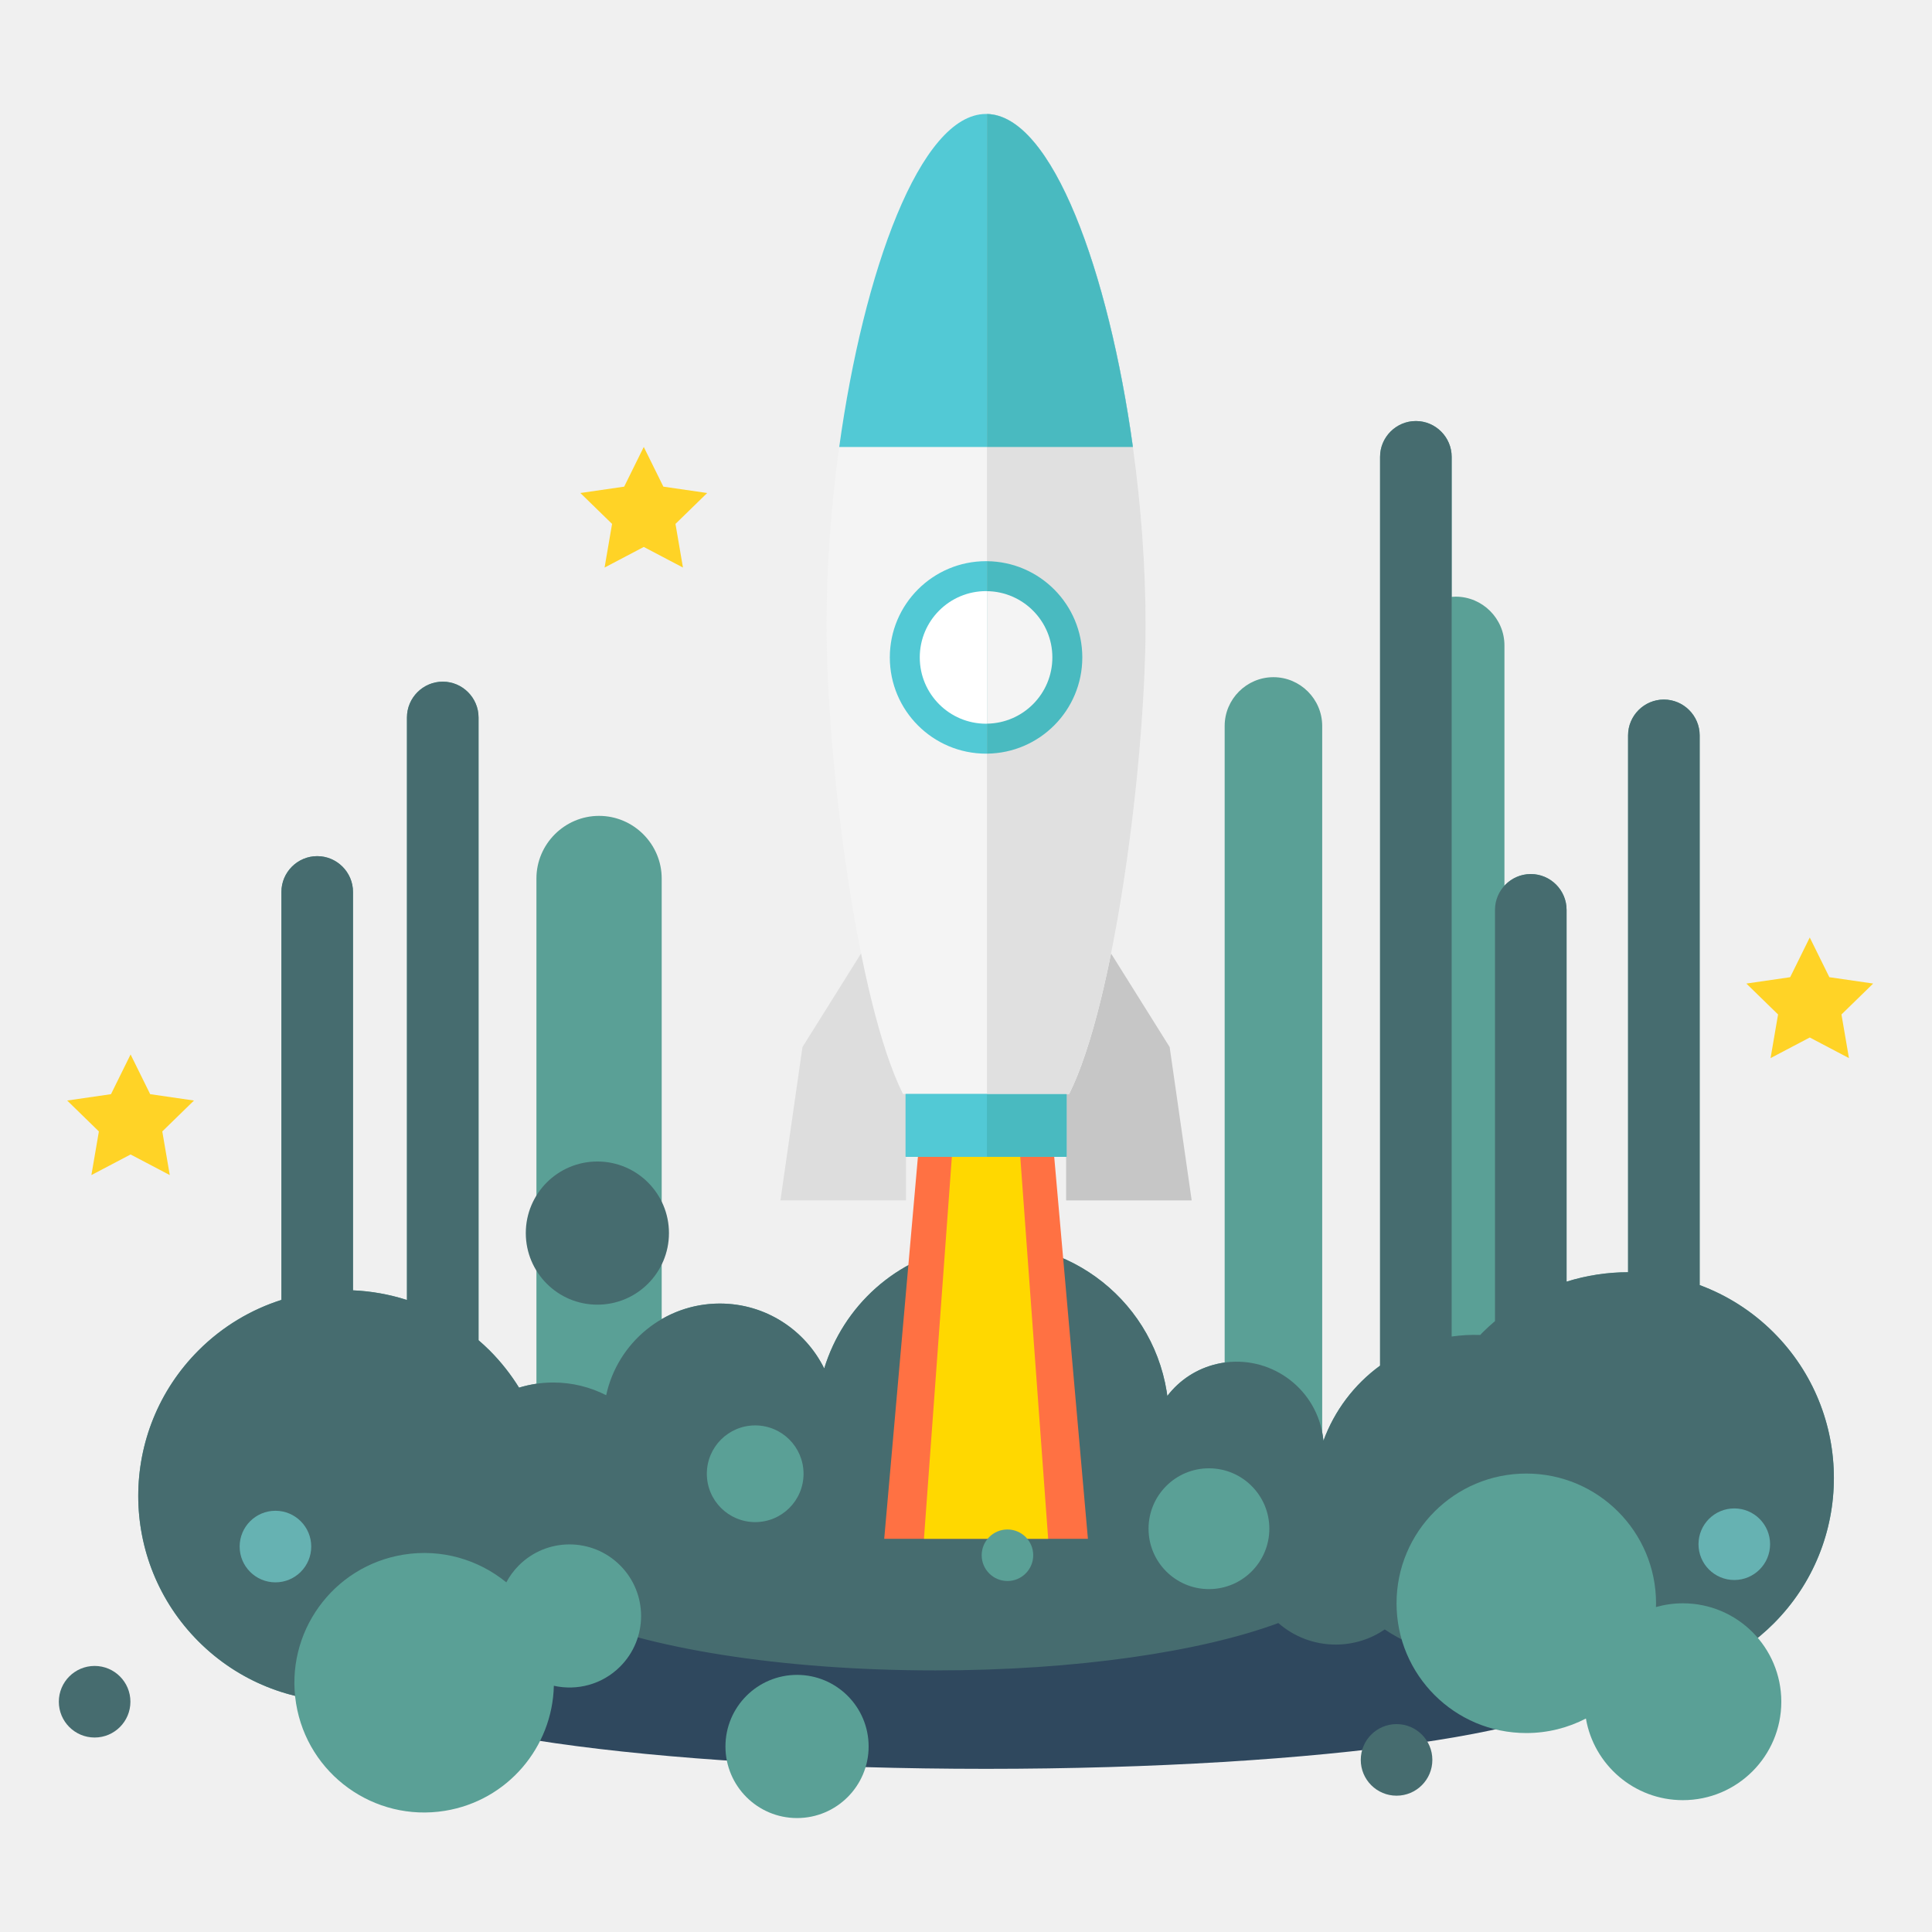
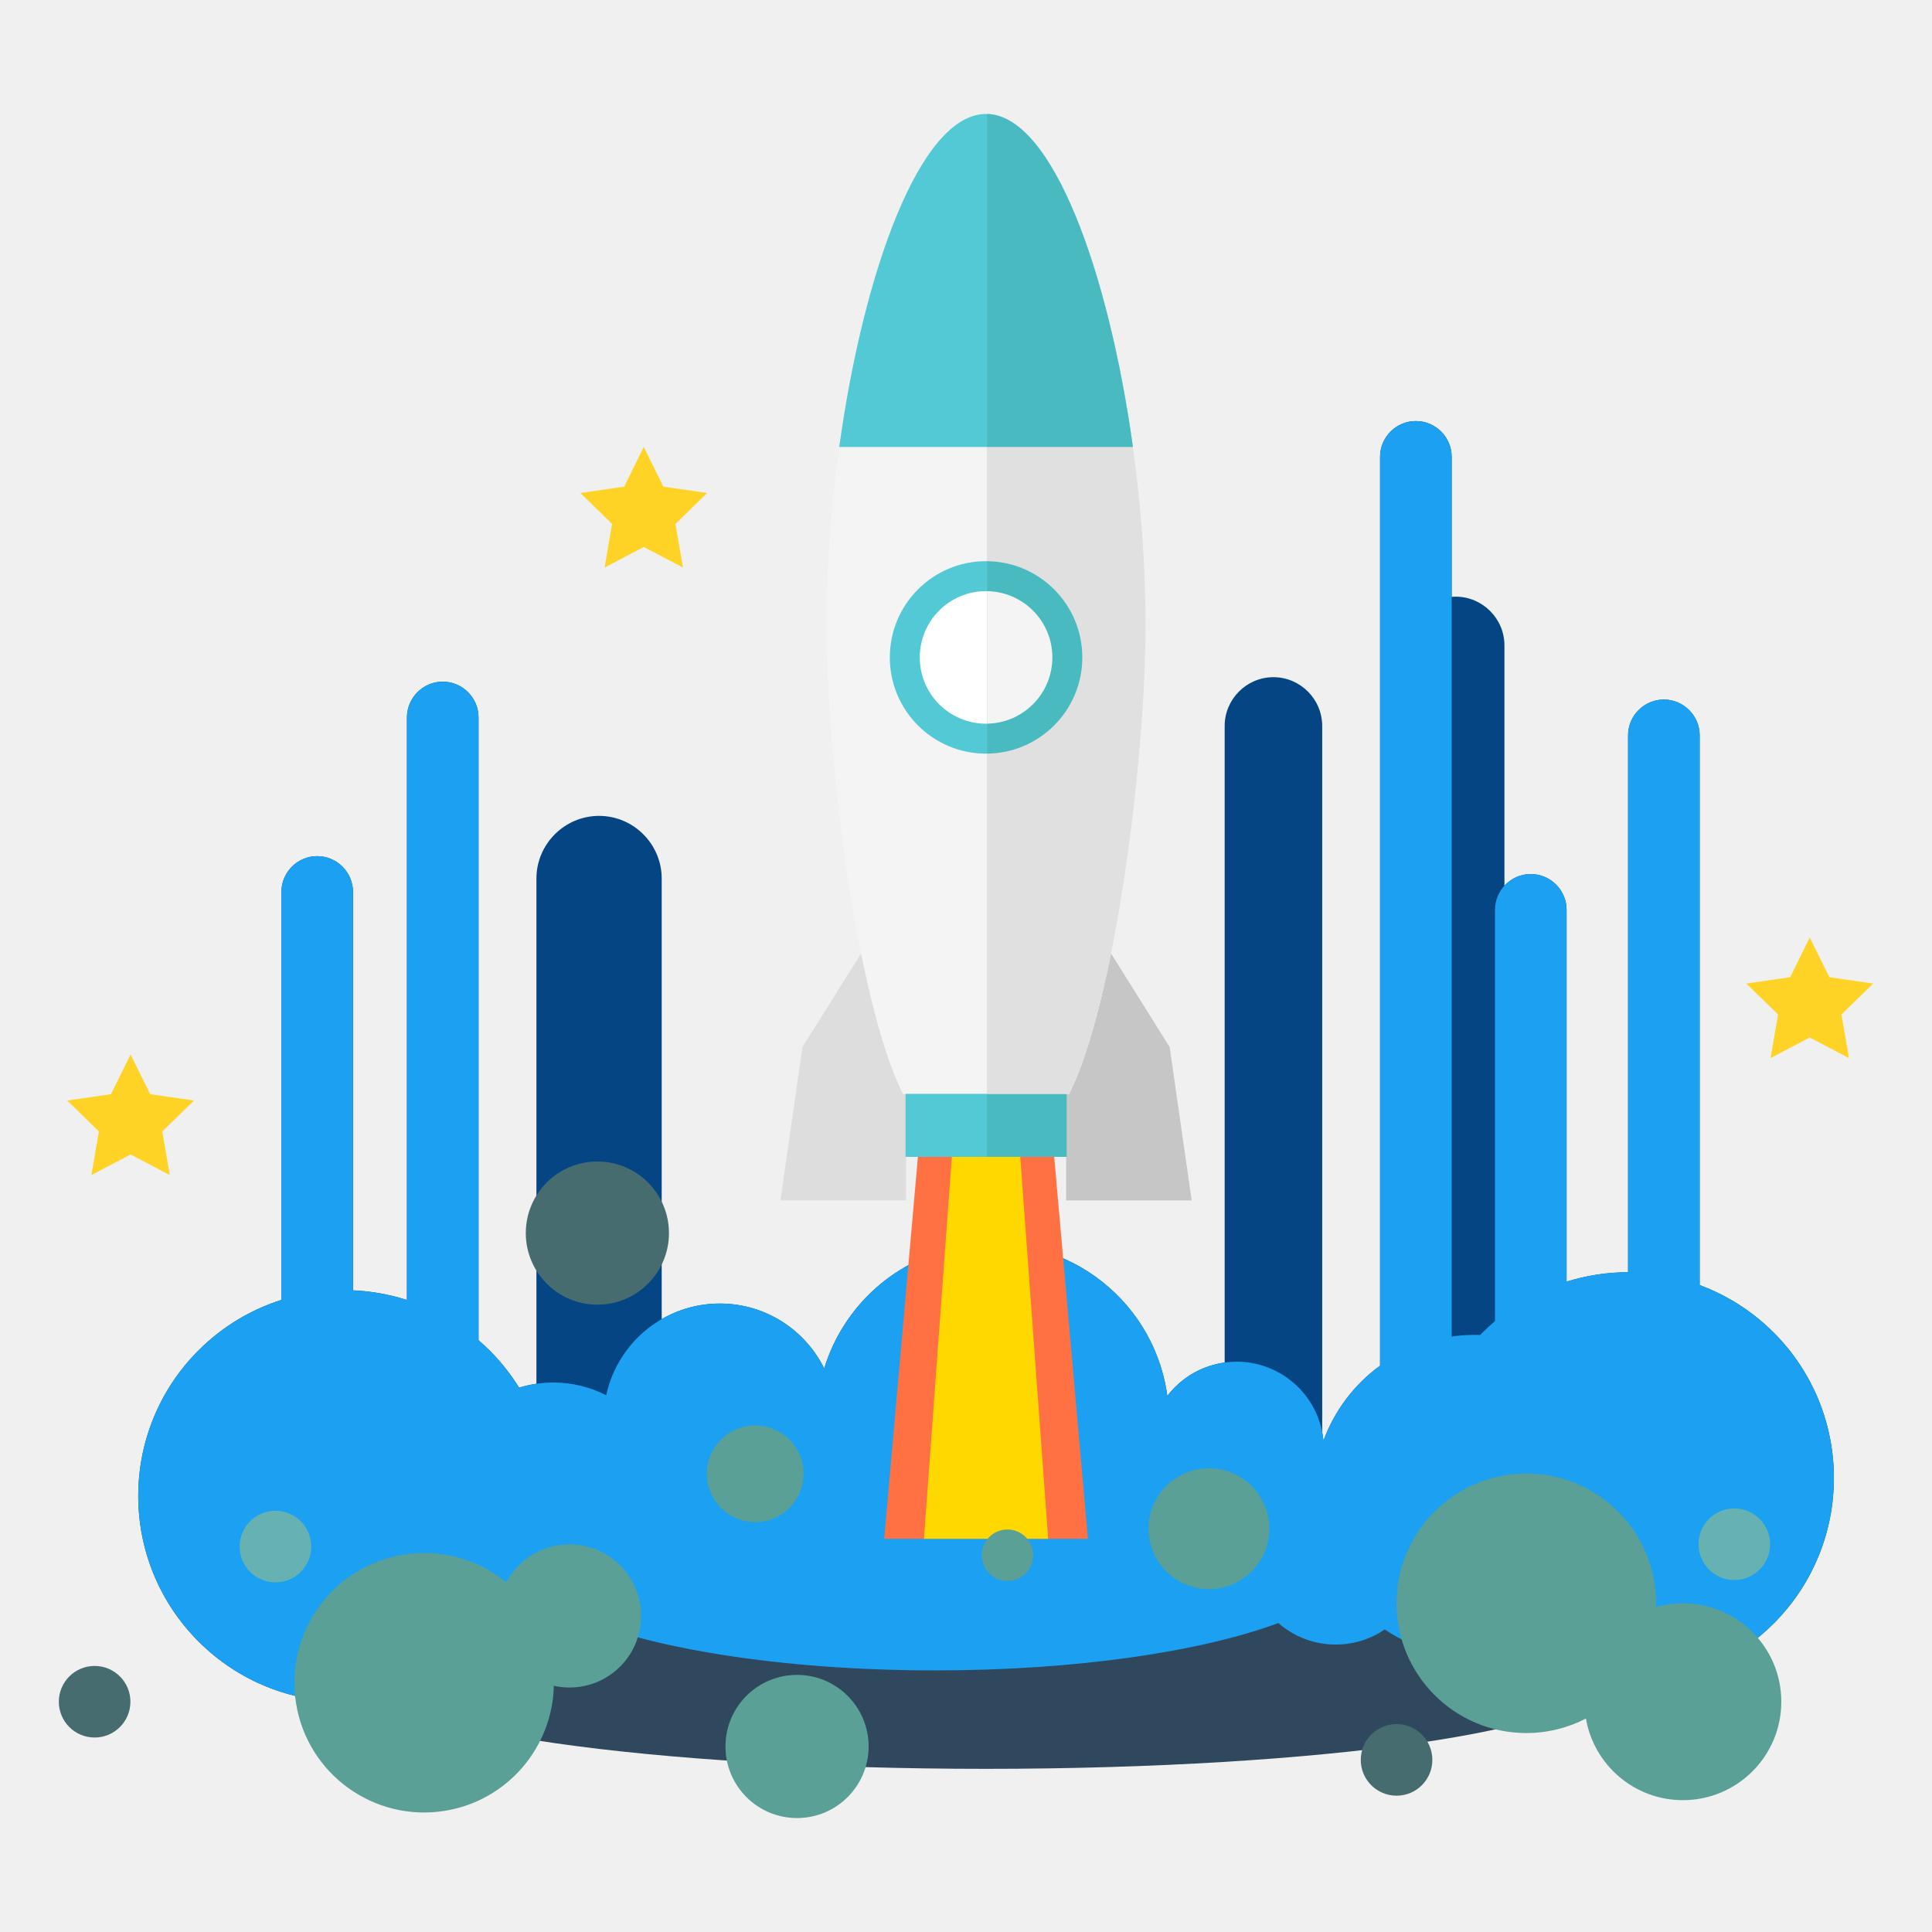
<svg xmlns="http://www.w3.org/2000/svg" enable-background="new 0 0 512 512" height="512px" id="starship" version="1.1" viewBox="0 0 512 512" width="512px" xml:space="preserve">
-   <path d="M470.023,353.127c-5.742-5.741-12.449-9.92-19.596-12.566V194.875c0-5.216-4.268-9.485-9.484-9.485  s-9.486,4.269-9.486,9.485v142.278c-5.502,0-11,0.842-16.299,2.496v-98.533c0-5.217-4.27-9.485-9.486-9.485  c-2.758,0-5.242,1.2-6.979,3.095v-63.682c0-7.108-5.816-12.924-12.924-12.924c-0.359,0-0.715,0.025-1.066,0.055v-37.109  c0-5.217-4.27-9.485-9.486-9.485s-9.484,4.269-9.484,9.485v240.848c-6.881,5.009-12.104,11.963-15.006,19.898  c-0.072-0.74-0.188-1.484-0.33-2.229V192.385c0-7.108-5.816-12.924-12.924-12.924s-12.924,5.815-12.924,12.924v168.704  c-0.643,0.089-1.287,0.2-1.932,0.346c-5.502,1.243-10.096,4.354-13.27,8.511c-0.053-0.382-0.094-0.763-0.156-1.146  c-4.131-25.458-28.119-42.746-53.577-38.615c-18.157,2.946-32.151,15.996-37.19,32.473c-5.03-10.191-15.521-17.203-27.655-17.203  c-5.616,0-10.879,1.505-15.413,4.13V232.815c0-9.129-7.47-16.599-16.599-16.599c-9.13,0-16.599,7.47-16.599,16.599v133.894  c-1.577,0.23-3.117,0.574-4.607,1.032c-2.174-3.507-4.767-6.827-7.811-9.871c-0.946-0.946-1.928-1.836-2.924-2.698v-165.04  c0-5.217-4.269-9.485-9.485-9.485s-9.485,4.269-9.485,9.485v154.379c-4.653-1.49-9.463-2.35-14.299-2.559v-105.58  c0-5.217-4.269-9.485-9.485-9.485s-9.485,4.269-9.485,9.485v108.115c-8.033,2.56-15.594,7.011-21.966,13.383  c-21.299,21.3-21.299,55.832,0,77.131c21.299,21.3,55.832,21.3,77.131,0c2.674-2.674,5.011-5.557,7.014-8.596  c3.103,1.05,6.423,1.628,9.881,1.628c0.046,0,0.091-0.005,0.138-0.006c3.028,3.172,7.281,5.164,11.984,5.164  c1.737,0,3.413-0.274,4.99-0.775c20.67,6.297,50.687,10.26,84.095,10.26c37.3,0,70.37-4.939,90.929-12.553  c4.063,3.549,9.377,5.704,15.195,5.704c4.824,0,9.301-1.478,13.006-4.004c9.119,6.147,20.592,8.794,32.229,6.467  c0.959-0.192,1.9-0.425,2.83-0.678c21.113,13.558,49.523,11.114,67.992-7.354C491.322,408.959,491.322,374.427,470.023,353.127z" fill="#5AA096" />
+   <path d="M470.023,353.127c-5.742-5.741-12.449-9.92-19.596-12.566V194.875c0-5.216-4.268-9.485-9.484-9.485  s-9.486,4.269-9.486,9.485v142.278c-5.502,0-11,0.842-16.299,2.496v-98.533c0-5.217-4.27-9.485-9.486-9.485  c-2.758,0-5.242,1.2-6.979,3.095v-63.682c0-7.108-5.816-12.924-12.924-12.924c-0.359,0-0.715,0.025-1.066,0.055v-37.109  c0-5.217-4.27-9.485-9.486-9.485s-9.484,4.269-9.484,9.485v240.848c-6.881,5.009-12.104,11.963-15.006,19.898  c-0.072-0.74-0.188-1.484-0.33-2.229V192.385c0-7.108-5.816-12.924-12.924-12.924s-12.924,5.815-12.924,12.924v168.704  c-0.643,0.089-1.287,0.2-1.932,0.346c-5.502,1.243-10.096,4.354-13.27,8.511c-0.053-0.382-0.094-0.763-0.156-1.146  c-4.131-25.458-28.119-42.746-53.577-38.615c-18.157,2.946-32.151,15.996-37.19,32.473c-5.03-10.191-15.521-17.203-27.655-17.203  c-5.616,0-10.879,1.505-15.413,4.13V232.815c0-9.129-7.47-16.599-16.599-16.599c-9.13,0-16.599,7.47-16.599,16.599v133.894  c-1.577,0.23-3.117,0.574-4.607,1.032c-2.174-3.507-4.767-6.827-7.811-9.871c-0.946-0.946-1.928-1.836-2.924-2.698v-165.04  c0-5.217-4.269-9.485-9.485-9.485s-9.485,4.269-9.485,9.485v154.379c-4.653-1.49-9.463-2.35-14.299-2.559v-105.58  c0-5.217-4.269-9.485-9.485-9.485s-9.485,4.269-9.485,9.485v108.115c-8.033,2.56-15.594,7.011-21.966,13.383  c-21.299,21.3-21.299,55.832,0,77.131c21.299,21.3,55.832,21.3,77.131,0c2.674-2.674,5.011-5.557,7.014-8.596  c3.103,1.05,6.423,1.628,9.881,1.628c0.046,0,0.091-0.005,0.138-0.006c3.028,3.172,7.281,5.164,11.984,5.164  c1.737,0,3.413-0.274,4.99-0.775c20.67,6.297,50.687,10.26,84.095,10.26c37.3,0,70.37-4.939,90.929-12.553  c4.063,3.549,9.377,5.704,15.195,5.704c4.824,0,9.301-1.478,13.006-4.004c9.119,6.147,20.592,8.794,32.229,6.467  c0.959-0.192,1.9-0.425,2.83-0.678c21.113,13.558,49.523,11.114,67.992-7.354C491.322,408.959,491.322,374.427,470.023,353.127z" fill="hsl(210, 91%, 27%)" />
  <ellipse cx="261.316" cy="445.641" fill="#2F485E" rx="161.248" ry="23.12" />
-   <path d="M470.023,353.127c-5.742-5.741-12.449-9.92-19.596-12.566V194.875c0-5.216-4.268-9.485-9.484-9.485  s-9.486,4.269-9.486,9.485v142.278c-5.502,0-11,0.842-16.299,2.496v-98.533c0-5.217-4.27-9.485-9.486-9.485  c-5.215,0-9.484,4.269-9.484,9.485V350.11c-1.127,0.958-2.232,1.953-3.295,3.017c-0.215,0.214-0.412,0.438-0.621,0.653  c-2.494-0.083-5.023,0.044-7.568,0.415V121.064c0-5.217-4.27-9.485-9.486-9.485s-9.484,4.269-9.484,9.485v240.848  c-6.881,5.009-12.104,11.963-15.006,19.898c-0.094-0.97-0.242-1.943-0.461-2.92c-2.814-12.455-15.193-20.271-27.648-17.456  c-5.502,1.243-10.096,4.354-13.27,8.511c-0.053-0.382-0.094-0.763-0.156-1.146c-4.131-25.458-28.119-42.746-53.577-38.615  c-18.157,2.946-32.151,15.996-37.19,32.473c-5.03-10.191-15.521-17.203-27.655-17.203c-14.783,0-27.13,10.408-30.127,24.295  c-4.204-2.148-8.961-3.369-14.007-3.369c-3.162,0-6.212,0.479-9.084,1.362c-2.174-3.507-4.767-6.827-7.811-9.871  c-0.946-0.946-1.928-1.836-2.924-2.698v-165.04c0-5.217-4.269-9.485-9.485-9.485s-9.485,4.269-9.485,9.485v154.379  c-4.653-1.49-9.463-2.35-14.299-2.559v-105.58c0-5.217-4.269-9.485-9.485-9.485s-9.485,4.269-9.485,9.485v108.115  c-8.033,2.56-15.594,7.011-21.966,13.383c-21.299,21.3-21.299,55.832,0,77.131c21.299,21.3,55.832,21.3,77.131,0  c2.674-2.674,5.011-5.557,7.014-8.596c3.103,1.05,6.423,1.628,9.881,1.628c1.493,0,2.958-0.112,4.395-0.317  c19.747,8.964,55.713,14.96,96.813,14.96c37.3,0,70.37-4.939,90.929-12.553c4.063,3.549,9.377,5.704,15.195,5.704  c4.824,0,9.301-1.478,13.006-4.004c9.119,6.147,20.592,8.794,32.229,6.467c0.959-0.192,1.9-0.425,2.83-0.678  c21.113,13.558,49.523,11.114,67.992-7.354C491.322,408.959,491.322,374.427,470.023,353.127z" fill="#466C6F" />
+   <path d="M470.023,353.127c-5.742-5.741-12.449-9.92-19.596-12.566V194.875c0-5.216-4.268-9.485-9.484-9.485  s-9.486,4.269-9.486,9.485v142.278c-5.502,0-11,0.842-16.299,2.496v-98.533c0-5.217-4.27-9.485-9.486-9.485  c-5.215,0-9.484,4.269-9.484,9.485V350.11c-1.127,0.958-2.232,1.953-3.295,3.017c-0.215,0.214-0.412,0.438-0.621,0.653  c-2.494-0.083-5.023,0.044-7.568,0.415V121.064c0-5.217-4.27-9.485-9.486-9.485s-9.484,4.269-9.484,9.485v240.848  c-6.881,5.009-12.104,11.963-15.006,19.898c-0.094-0.97-0.242-1.943-0.461-2.92c-2.814-12.455-15.193-20.271-27.648-17.456  c-5.502,1.243-10.096,4.354-13.27,8.511c-0.053-0.382-0.094-0.763-0.156-1.146c-4.131-25.458-28.119-42.746-53.577-38.615  c-18.157,2.946-32.151,15.996-37.19,32.473c-5.03-10.191-15.521-17.203-27.655-17.203c-14.783,0-27.13,10.408-30.127,24.295  c-4.204-2.148-8.961-3.369-14.007-3.369c-3.162,0-6.212,0.479-9.084,1.362c-2.174-3.507-4.767-6.827-7.811-9.871  c-0.946-0.946-1.928-1.836-2.924-2.698v-165.04c0-5.217-4.269-9.485-9.485-9.485s-9.485,4.269-9.485,9.485v154.379  c-4.653-1.49-9.463-2.35-14.299-2.559v-105.58c0-5.217-4.269-9.485-9.485-9.485s-9.485,4.269-9.485,9.485v108.115  c-8.033,2.56-15.594,7.011-21.966,13.383c-21.299,21.3-21.299,55.832,0,77.131c21.299,21.3,55.832,21.3,77.131,0  c2.674-2.674,5.011-5.557,7.014-8.596c3.103,1.05,6.423,1.628,9.881,1.628c1.493,0,2.958-0.112,4.395-0.317  c19.747,8.964,55.713,14.96,96.813,14.96c37.3,0,70.37-4.939,90.929-12.553c4.063,3.549,9.377,5.704,15.195,5.704  c4.824,0,9.301-1.478,13.006-4.004c9.119,6.147,20.592,8.794,32.229,6.467c0.959-0.192,1.9-0.425,2.83-0.678  c21.113,13.558,49.523,11.114,67.992-7.354C491.322,408.959,491.322,374.427,470.023,353.127z" fill="hsl(203, 89%, 53%)" />
  <polygon fill="#FF7143" points="279.375,306.554 243.26,306.554 234.326,407.803 288.307,407.803 " />
  <polygon fill="#FFD800" points="252.254,306.554 244.857,407.803 277.775,407.803 270.379,306.554 " />
  <rect fill="#52C9D5" height="16.64" width="42.683" x="239.976" y="289.914" />
  <rect fill="#52C9D5" height="16.64" width="42.683" x="239.976" y="289.914" />
  <polygon fill="#DDDDDD" points="240.101,318.129 206.822,318.129 212.664,277.477 230.696,248.678 240.101,248.678 " />
  <polygon fill="#C6C6C6" points="282.533,318.129 315.811,318.129 309.969,277.477 291.938,248.678 282.533,248.678 " />
  <path d="M261.361,30.2v-0.003c-0.016,0-0.029,0.001-0.045,0.001s-0.029-0.001-0.045-0.001V30.2  c-23.332,0.09-42.231,74.63-42.231,135.282c0,36.209,8.134,100.243,20.256,124.432c0,0,20.469,0,21.975,0c0.053,0,0.086,0,0.09,0  c1.506,0,21.975,0,21.975,0c12.123-24.189,20.258-88.223,20.258-124.432C303.594,104.83,284.693,30.29,261.361,30.2z" fill="#F4F4F4" />
  <circle cx="261.317" cy="174.222" fill="#52C9D5" r="25.506" />
  <circle cx="261.316" cy="174.222" fill="#FFFFFF" r="17.57" />
  <rect fill="#52C9D5" height="16.64" width="42.683" x="239.976" y="289.914" />
  <path d="M261.316,30.199c-0.016,0-0.029-0.001-0.045-0.001V30.2c-17.46,0.067-32.437,41.827-38.87,88.258h77.829  c-6.432-46.432-21.408-88.191-38.869-88.258v-0.003C261.346,30.197,261.332,30.199,261.316,30.199z" fill="#52C9D5" />
  <rect fill="#49BAC0" height="16.64" width="21.107" x="261.551" y="289.914" />
  <path d="M261.551,30.21v259.704c2.533,0,21.785,0,21.785,0c12.123-24.189,20.258-88.223,20.258-124.432  C303.594,104.994,284.795,30.7,261.551,30.21z" fill="#E0E0E0" />
  <path d="M261.551,148.723v50.999c13.977-0.126,25.271-11.492,25.271-25.5  C286.822,160.214,275.527,148.849,261.551,148.723z" fill="#49BAC0" />
  <path d="M261.551,156.663v35.117c9.594-0.126,17.336-7.934,17.336-17.559S271.145,156.79,261.551,156.663z" fill="#F4F4F4" />
  <path d="M261.551,118.458h38.68c-6.41-46.265-21.301-87.885-38.68-88.251V118.458z" fill="#49BAC0" />
  <circle cx="25.076" cy="450.976" fill="#466C6F" r="9.485" />
  <circle cx="158.312" cy="326.781" fill="#466C6F" r="18.97" />
  <circle cx="370.102" cy="466.39" fill="#466C6F" r="9.485" />
  <circle cx="200.134" cy="390.561" fill="#5AA096" r="12.814" />
  <circle cx="266.986" cy="412.156" fill="#5AA096" r="6.828" />
  <circle cx="72.994" cy="409.854" fill="#66B2B2" r="9.485" />
  <circle cx="459.606" cy="409.232" fill="#66B2B2" r="9.486" />
  <circle cx="320.383" cy="405.124" fill="#5AA096" r="16.006" />
  <path d="M445.982,424.892c-2.477,0-4.869,0.353-7.139,0.997c0.01-0.332,0.025-0.662,0.025-0.997  c0-18.99-15.395-34.384-34.385-34.384c-18.988,0-34.383,15.394-34.383,34.384c0,18.989,15.395,34.384,34.383,34.384  c5.699,0,11.068-1.395,15.801-3.848c2.113,12.283,12.811,21.633,25.697,21.633c14.406,0,26.084-11.679,26.084-26.085  S460.389,424.892,445.982,424.892z" fill="#5AA096" />
  <circle cx="211.224" cy="462.832" fill="#5AA096" r="18.971" />
  <path d="M164.339,414.839c-7.408-7.408-19.419-7.408-26.828,0c-1.363,1.364-2.471,2.885-3.333,4.503  c-7.359-6.02-17.16-8.981-27.282-7.339c-18.745,3.042-31.474,20.704-28.432,39.448c3.042,18.744,20.703,31.474,39.448,28.432  c16.619-2.697,28.5-16.889,28.863-33.135c6.126,1.368,12.797-0.313,17.564-5.081C171.748,434.259,171.748,422.248,164.339,414.839z" fill="#5AA096" />
  <polygon fill="#FFD326" points="170.606,118.445 175.799,128.966 187.409,130.653 179.008,138.842 180.991,150.406 170.606,144.946   160.221,150.406 162.205,138.842 153.803,130.653 165.414,128.966 " />
  <polygon fill="#FFD326" points="479.605,248.445 484.799,258.966 496.408,260.652 488.008,268.842 489.99,280.406 479.605,274.946   469.221,280.406 471.205,268.842 462.803,260.652 474.414,258.966 " />
  <polygon fill="#FFD326" points="34.606,279.445 39.799,289.966 51.409,291.652 43.008,299.842 44.991,311.406 34.606,305.946   24.221,311.406 26.205,299.842 17.803,291.652 29.414,289.966 " />
</svg>
